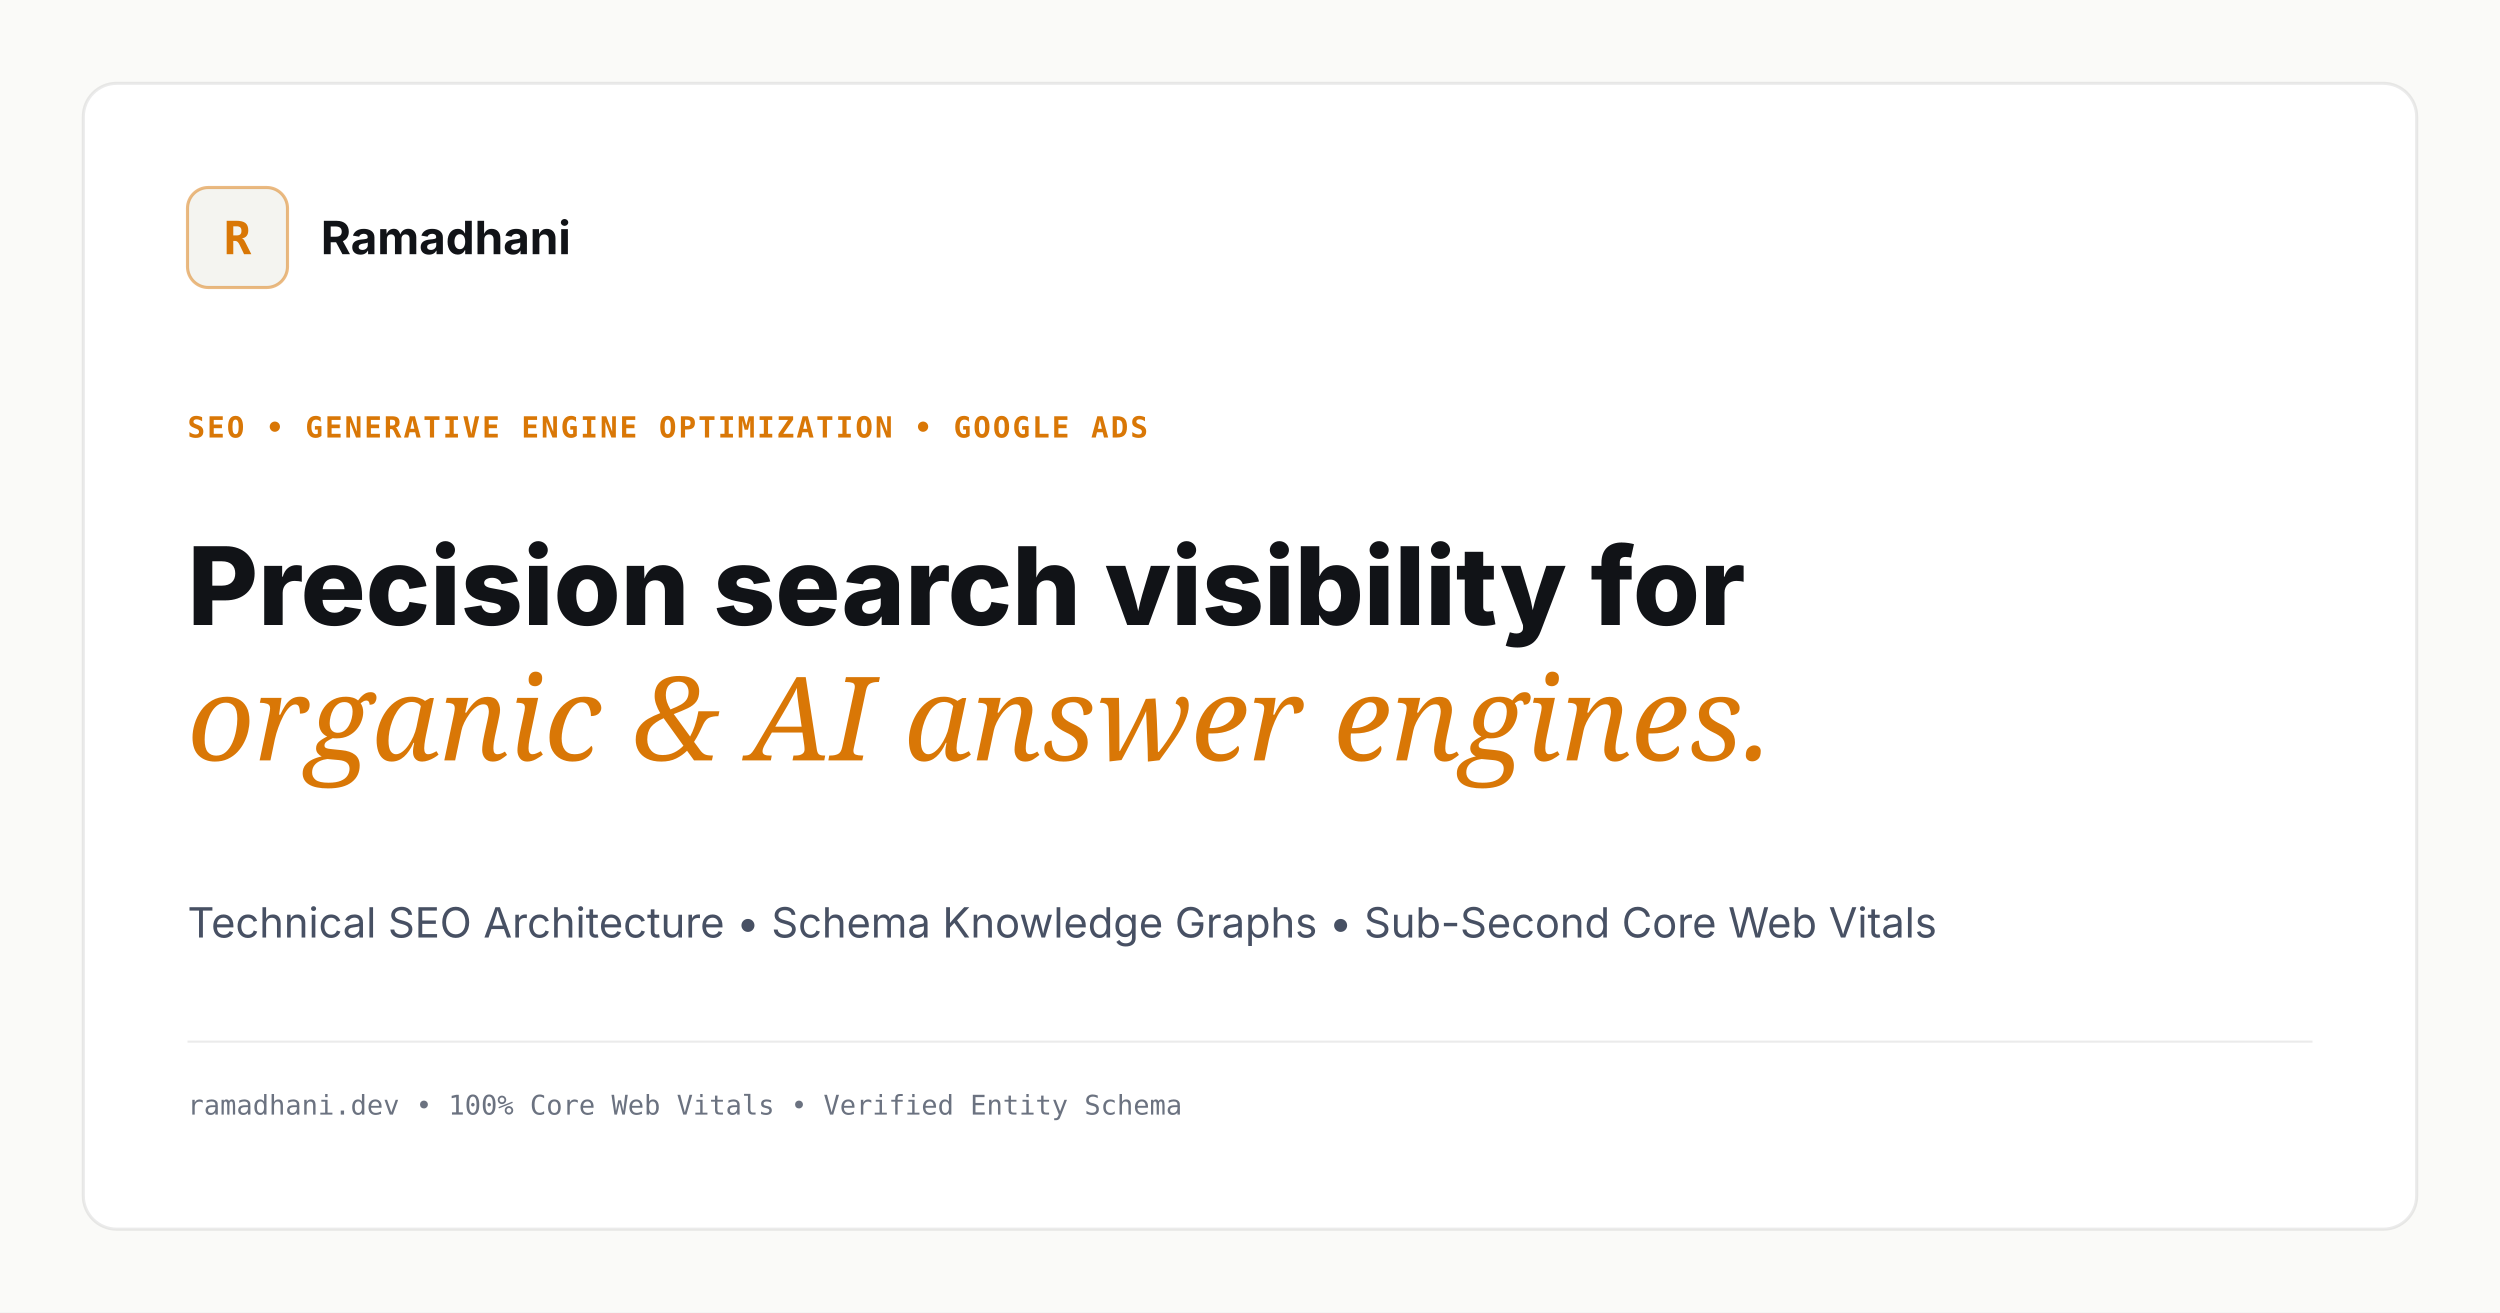
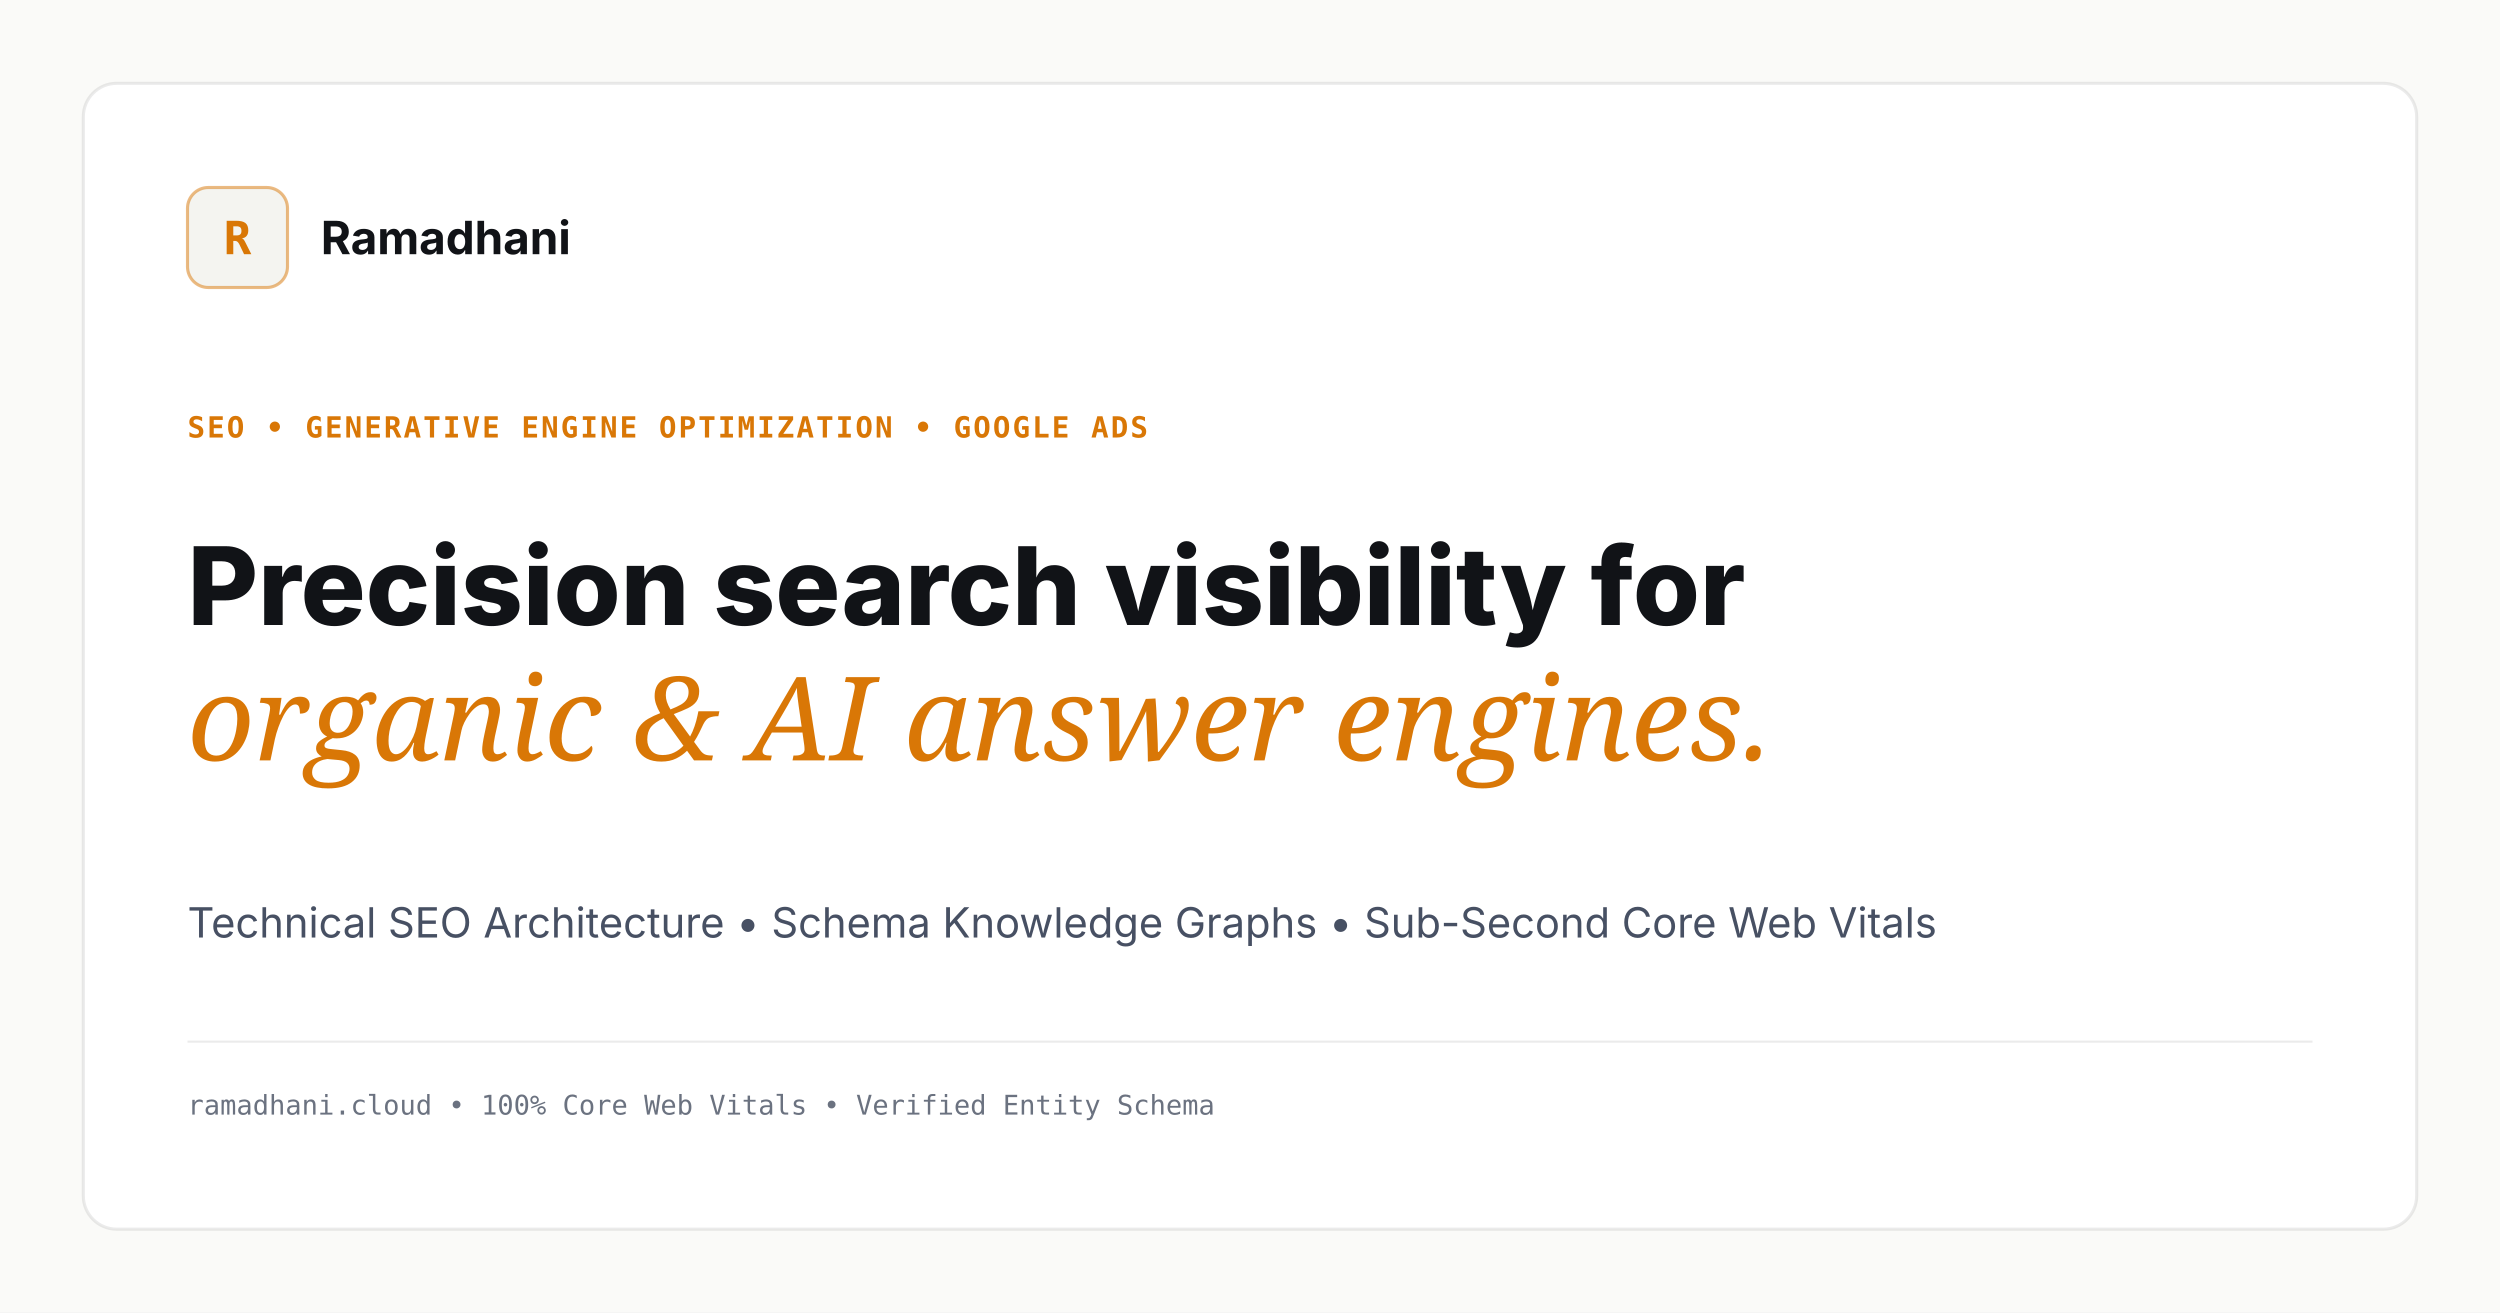
<svg xmlns="http://www.w3.org/2000/svg" viewBox="0 0 1200 630" fill="none">
  <rect width="1200" height="630" fill="#FAFAF8" />
  <rect x="40" y="40" width="1120" height="550" rx="16" fill="#FFFFFF" stroke="rgba(0,0,0,0.08)" stroke-width="1.5" />
  <rect x="90" y="90" width="48" height="48" rx="10" fill="#F4F4F0" stroke="#D97706" stroke-width="1.5" stroke-opacity="0.5" />
  <text x="114" y="122" fill="#D97706" font-family="JetBrains Mono, monospace" font-size="22" font-weight="700" text-anchor="middle">R</text>
  <text x="154" y="122" fill="#111317" font-family="Inter, sans-serif" font-size="22" font-weight="700">Ramadhani</text>
  <text x="90" y="210" fill="#D97706" font-family="JetBrains Mono, monospace" font-size="14" font-weight="700" letter-spacing="1">SEO • GENERATIVE ENGINE OPTIMIZATION • GOOGLE ADS</text>
  <text x="90" y="300" fill="#111317" font-family="Plus Jakarta Sans, Inter, sans-serif" font-size="52" font-weight="800">Precision search visibility for</text>
  <text x="90" y="365" fill="#D97706" font-family="Newsreader, Georgia, serif" font-size="56" font-weight="400" font-style="italic">organic &amp; AI answer engines.</text>
  <text x="90" y="450" fill="#475063" font-family="Inter, sans-serif" font-size="20" font-weight="400">Technical SEO Architecture • Schema Knowledge Graphs • Sub-Second Core Web Vitals</text>
  <line x1="90" y1="500" x2="1110" y2="500" stroke="rgba(0,0,0,0.08)" stroke-width="1" />
-   <text x="90" y="535" fill="#6B7280" font-family="JetBrains Mono, monospace" font-size="13">ramadhani.dev • 100% Core Web Vitals • Verified Entity Schema</text>
+   <text x="90" y="535" fill="#6B7280" font-family="JetBrains Mono, monospace" font-size="13">ramadhani.cloud • 100% Core Web Vitals • Verified Entity Schema</text>
</svg>
